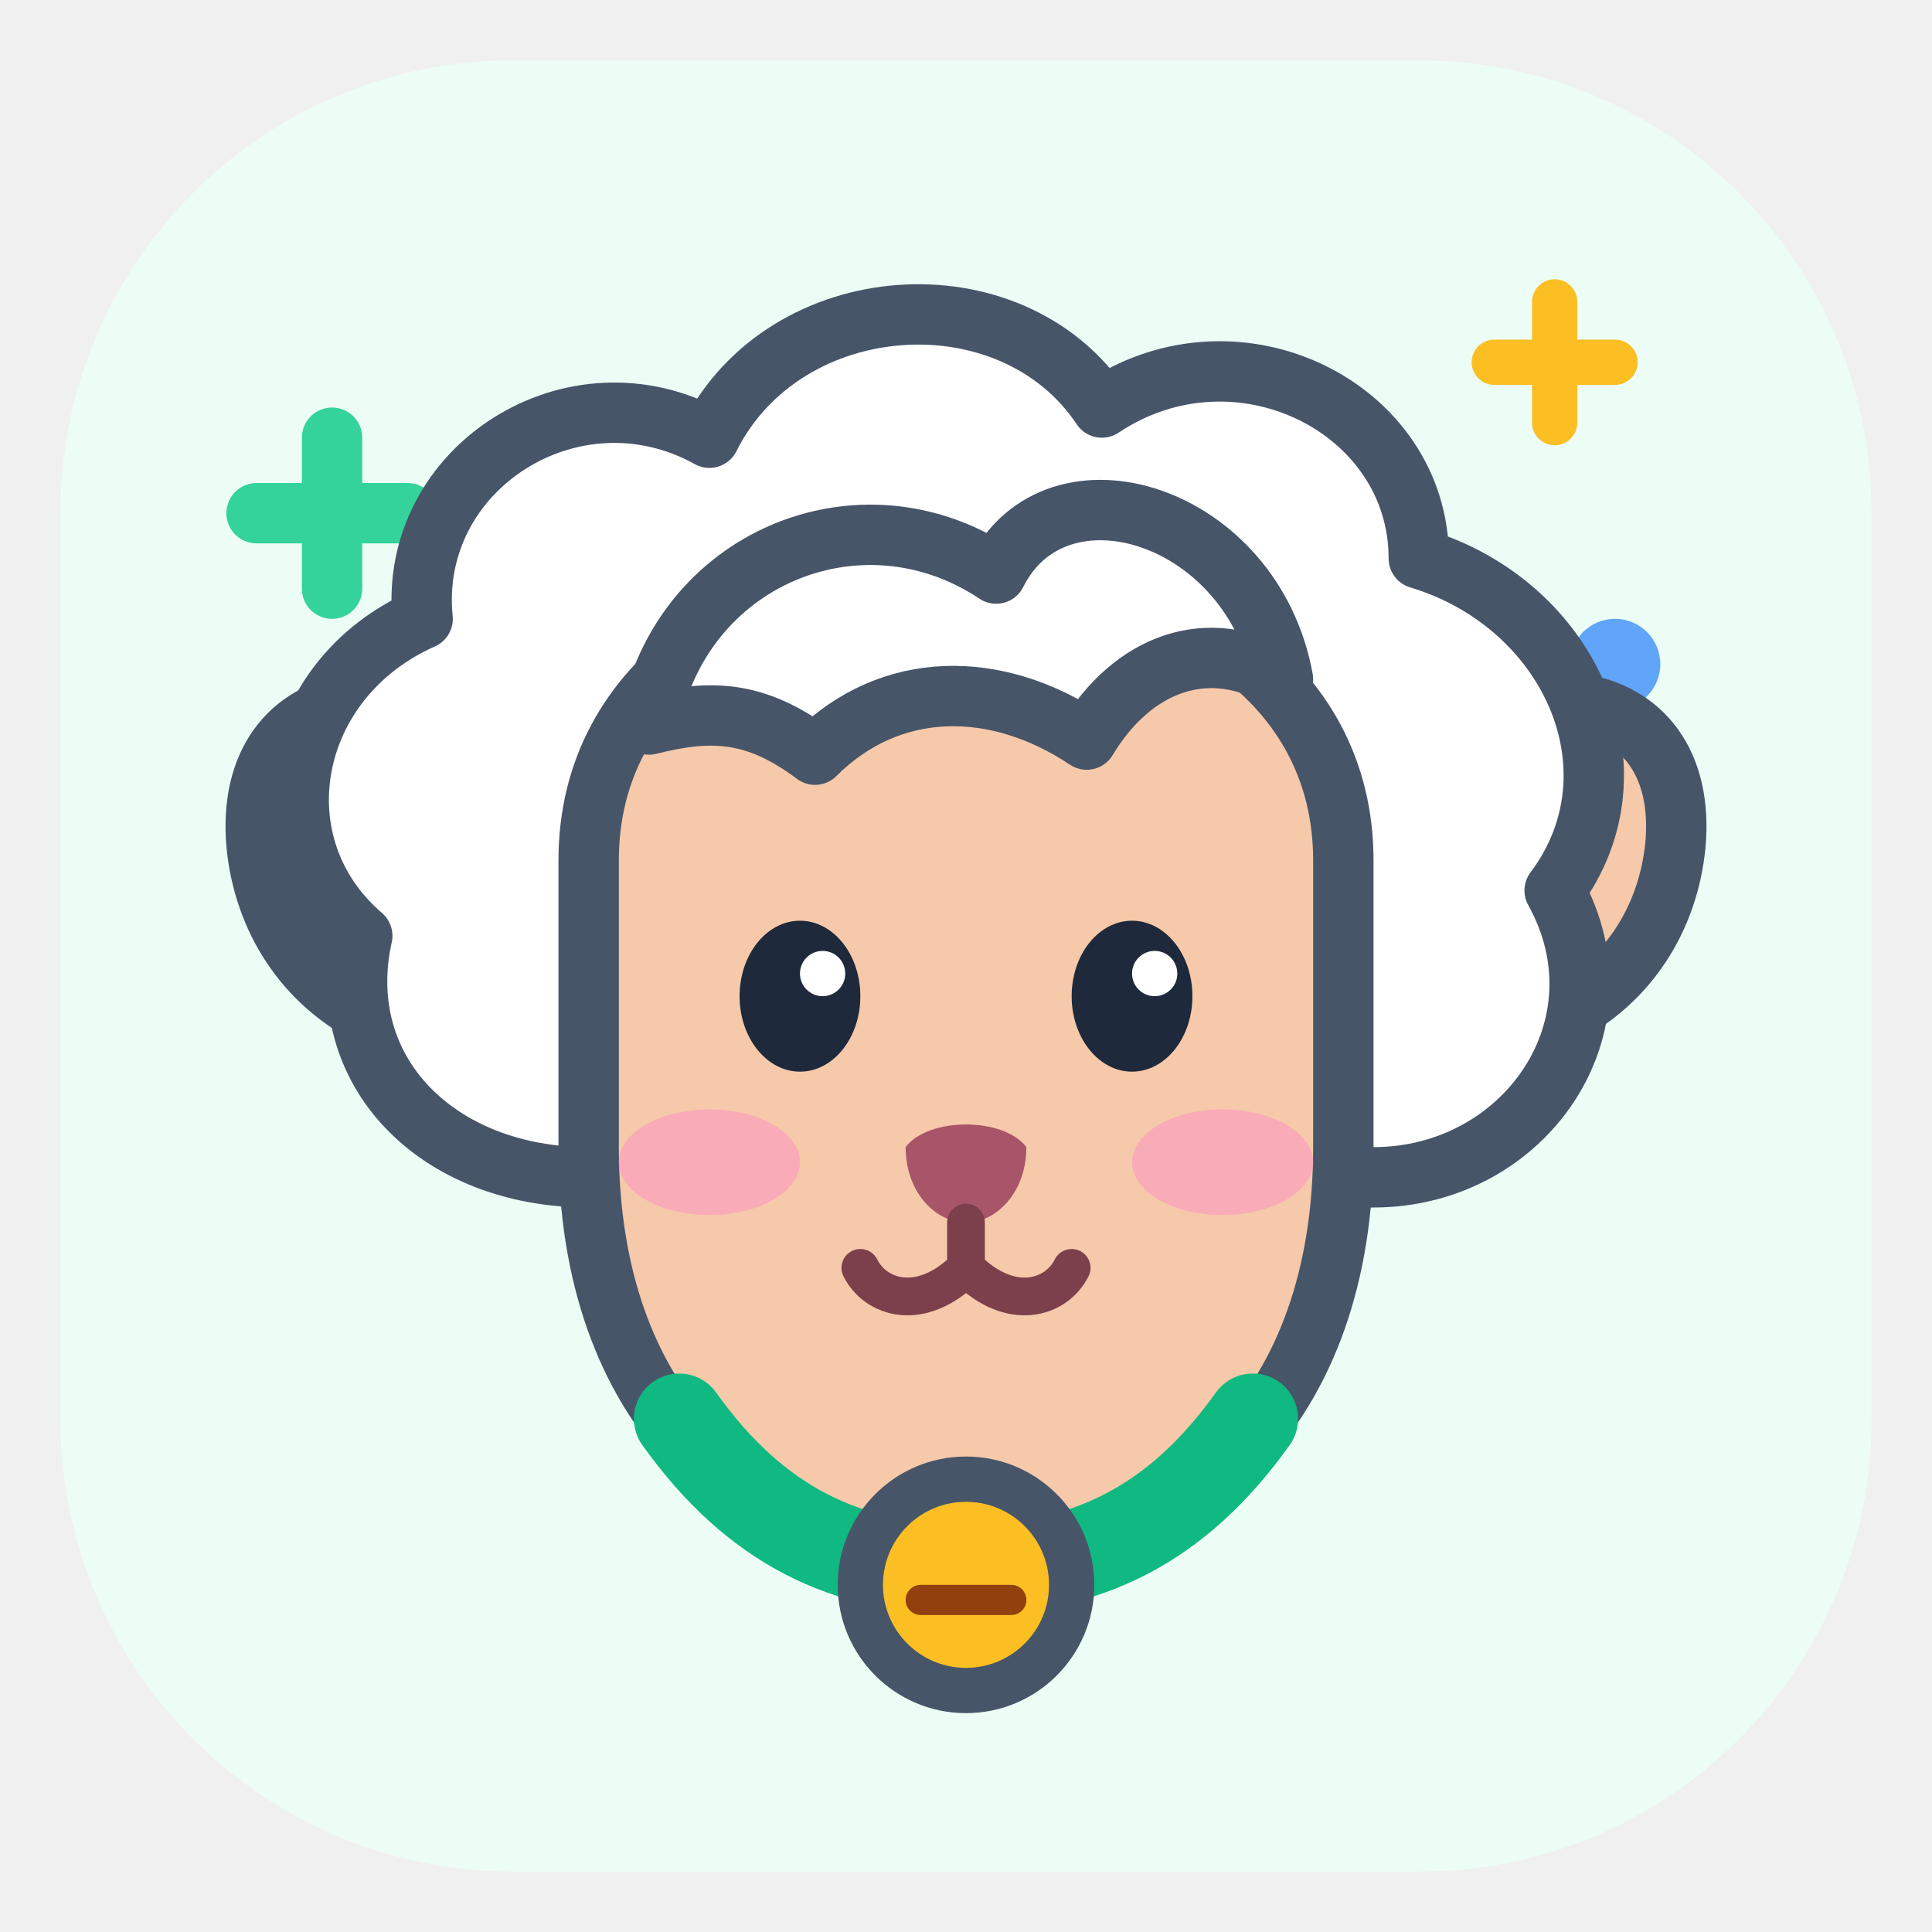
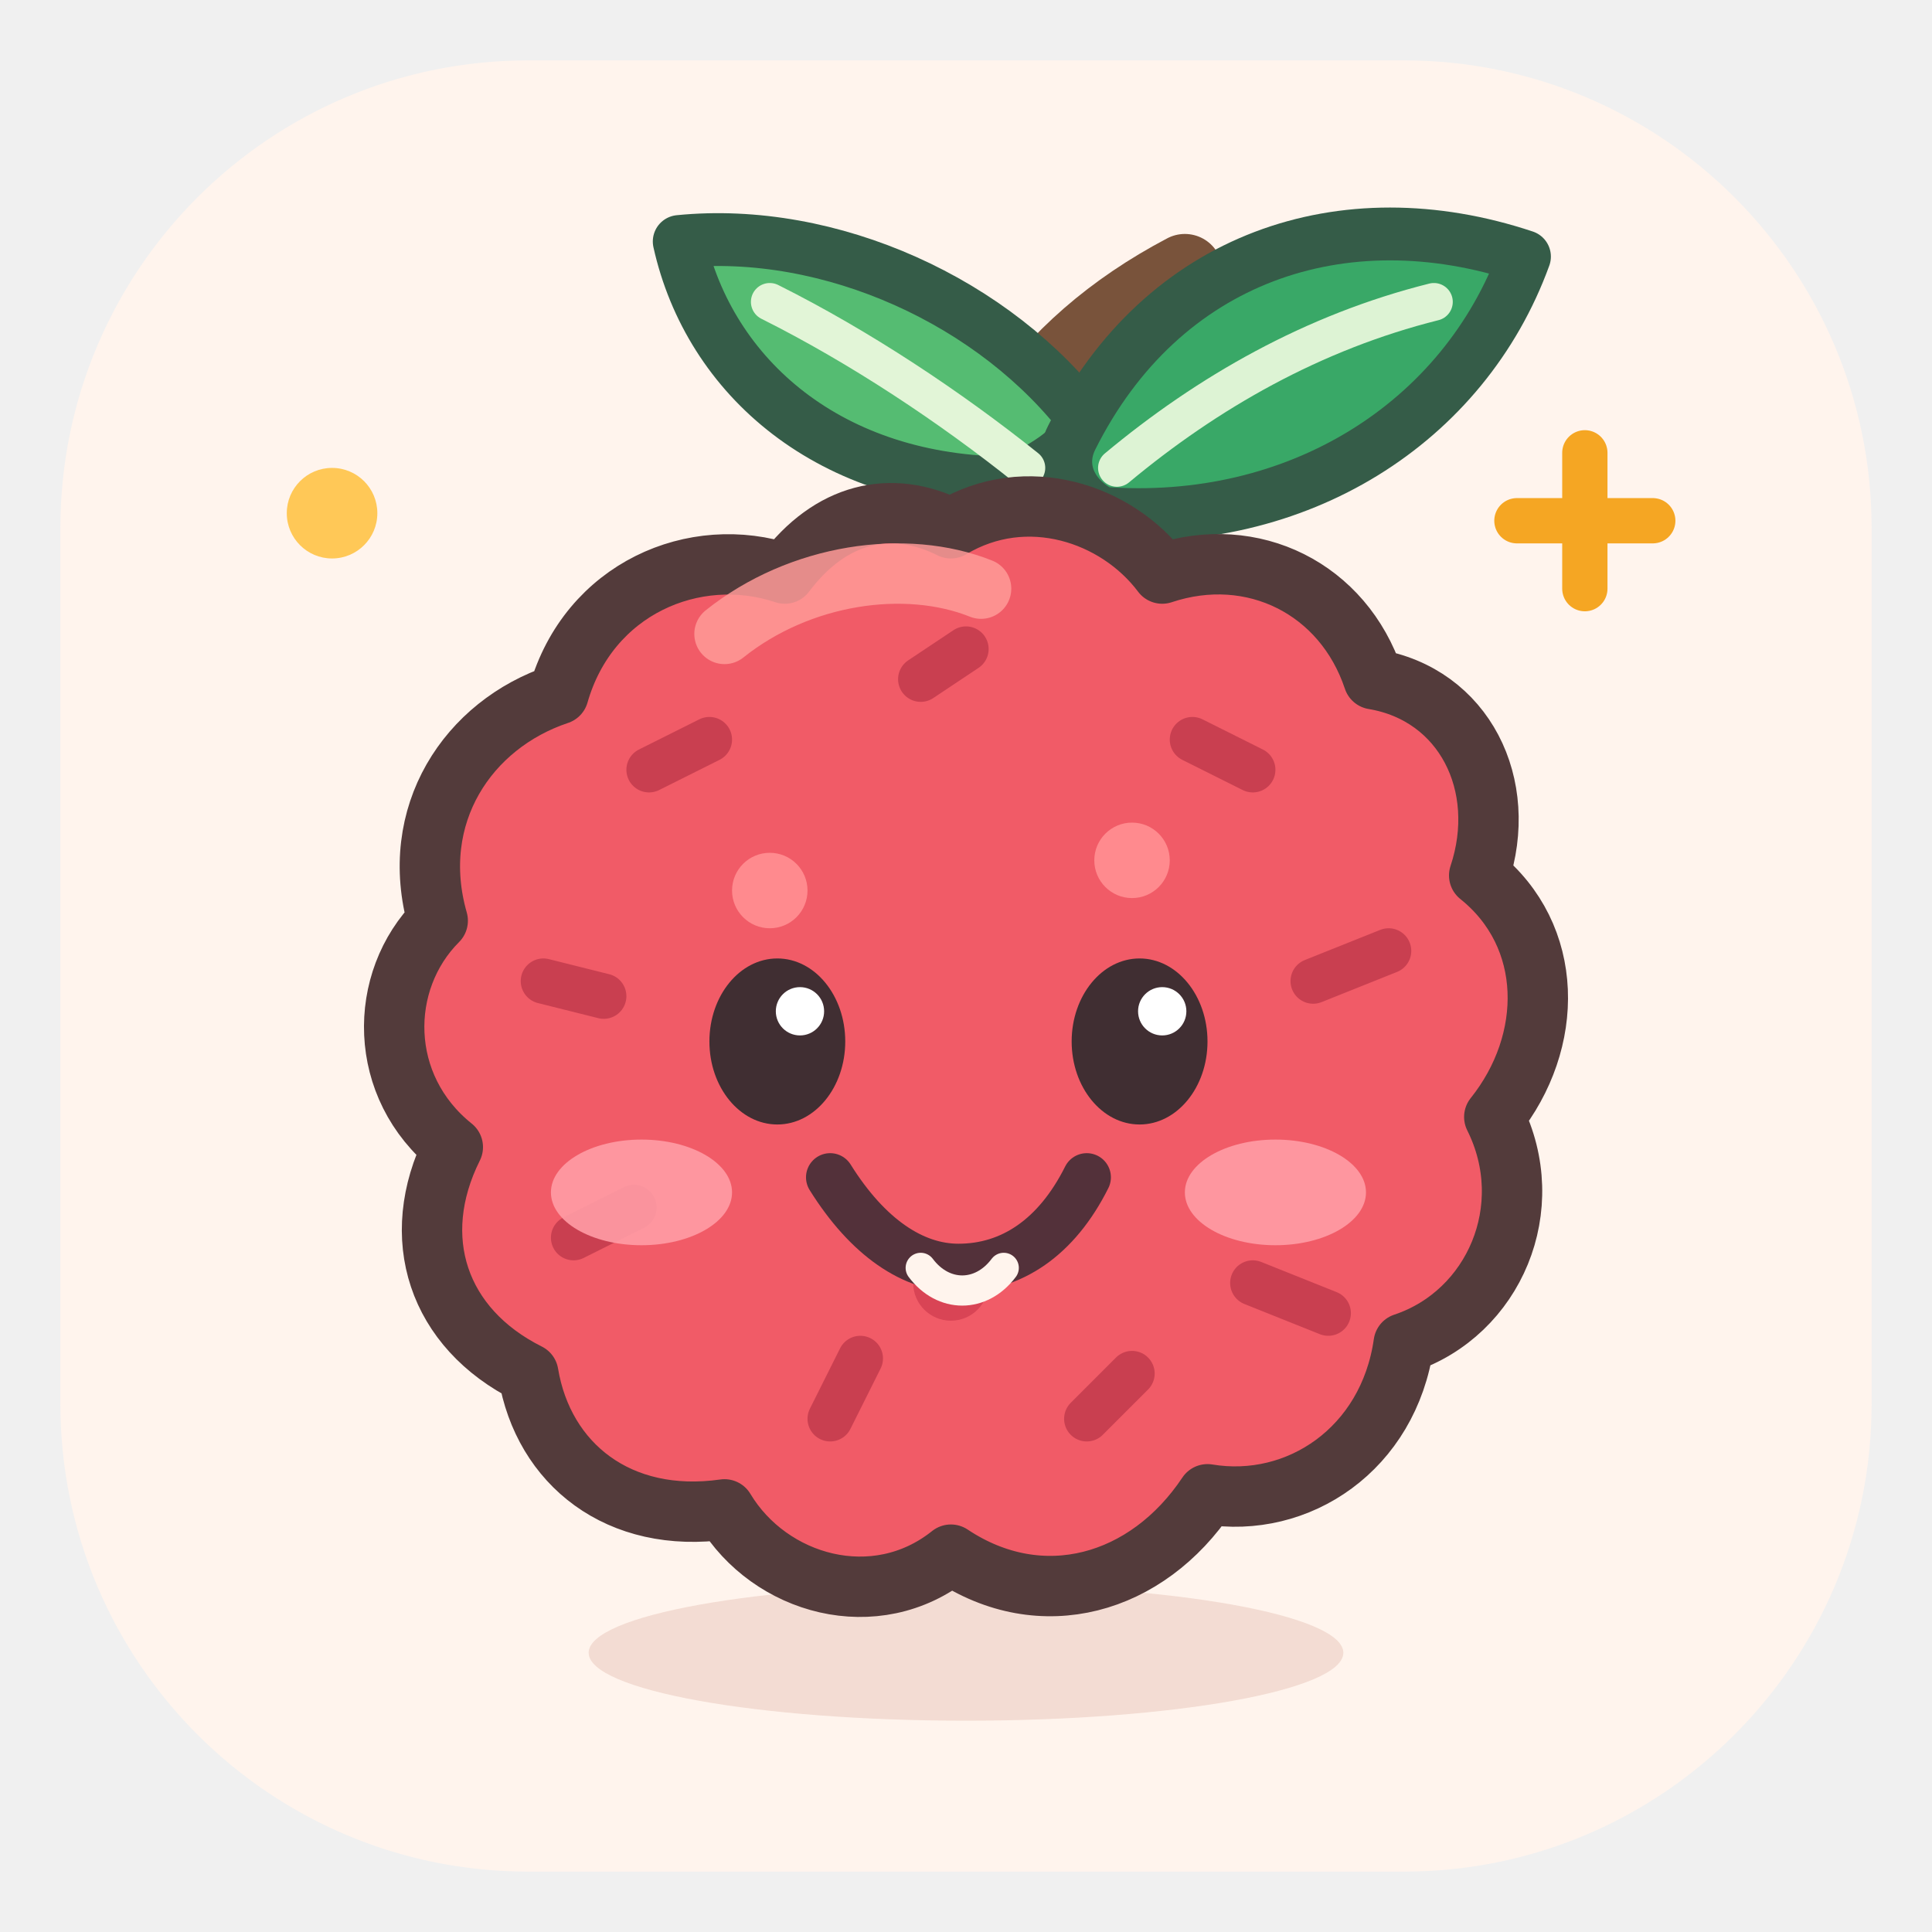
<svg xmlns="http://www.w3.org/2000/svg" width="128" height="128" viewBox="0 0 128 128" fill="none" role="img" aria-labelledby="title description">
-   <rect x="4" y="4" width="120" height="120" rx="30" fill="#ECFDF5" />
-   <path d="M22 29V39M17 34H27" stroke="#34D399" stroke-width="4" stroke-linecap="round" />
-   <path d="M103 20V28M99 24H107" stroke="#FBBF24" stroke-width="3" stroke-linecap="round" />
-   <circle cx="107" cy="44" r="3" fill="#60A5FA" />
-   <path d="M38 53C28 43 16 45 17 56C18 66 28 72 39 67" fill="#F5C9A9" stroke="#475569" stroke-width="4" stroke-linecap="round" stroke-linejoin="round" />
-   <path d="M90 53C100 43 112 45 111 56C110 66 100 72 89 67" fill="#F5C9A9" stroke="#475569" stroke-width="4" stroke-linecap="round" stroke-linejoin="round" />
-   <path d="M25 54C29 54 33 57 36 61" stroke="#F9A8B8" stroke-width="4" stroke-linecap="round" />
-   <path d="M103 54C99 54 95 57 92 61" stroke="#F9A8B8" stroke-width="4" stroke-linecap="round" />
-   <path d="M39 78C29 78 22 71 24 62C17 56 19 45 28 41C27 31 38 24 47 29C52 19 67 18 73 27C82 21 94 27 94 37C104 40 109 51 103 59C108 68 101 78 91 78H39Z" fill="white" stroke="#475569" stroke-width="4" stroke-linecap="round" stroke-linejoin="round" />
-   <path d="M39 57C39 45 50 38 64 38C78 38 89 45 89 57V76C89 93 79 103 64 103C49 103 39 93 39 76V57Z" fill="#F5C9A9" stroke="#475569" stroke-width="4" stroke-linejoin="round" />
-   <path d="M43 48C45 37 57 32 66 38C70 30 83 34 85 45C80 42 75 44 72 49C66 45 59 45 54 50C50 47 47 47 43 48Z" fill="white" stroke="#475569" stroke-width="4" stroke-linecap="round" stroke-linejoin="round" />
-   <ellipse cx="53" cy="66" rx="4" ry="5" fill="#1E293B" />
-   <ellipse cx="75" cy="66" rx="4" ry="5" fill="#1E293B" />
-   <circle cx="54.5" cy="64.5" r="1.5" fill="white" />
-   <circle cx="76.5" cy="64.5" r="1.5" fill="white" />
-   <ellipse cx="47" cy="77" rx="6" ry="3.5" fill="#F9A8B8" opacity="0.9" />
-   <ellipse cx="81" cy="77" rx="6" ry="3.5" fill="#F9A8B8" opacity="0.9" />
-   <path d="M60 76C61.5 74 66.5 74 68 76C68 79 66 81 64 81C62 81 60 79 60 76Z" fill="#A8556A" />
-   <path d="M64 81V84M64 84C61 87 58 86 57 84M64 84C67 87 70 86 71 84" stroke="#7C3F4C" stroke-width="2.5" stroke-linecap="round" />
-   <path d="M45 94C50 101 56 104 64 104C72 104 78 101 83 94" stroke="#10B981" stroke-width="6" stroke-linecap="round" />
-   <circle cx="64" cy="105" r="7" fill="#FBBF24" stroke="#475569" stroke-width="3" />
-   <path d="M61 106H67" stroke="#92400E" stroke-width="2" stroke-linecap="round" />
+   <rect x="4" y="4" width="120" height="120" rx="31" fill="#FFF4ED" />
+   <circle cx="22" cy="34" r="3" fill="#FFC857" />
+   <path d="M105 30V39M100.5 34.5H109.5" stroke="#F5A623" stroke-width="3" stroke-linecap="round" />
+   <path d="M62.5 42C63.5 31 69 23 78.5 18" stroke="#79533B" stroke-width="5" stroke-linecap="round" />
+   <path d="M67 32C55 32 47 25 45 16C55 15 66 20 72 28C71 30 69 31 67 32Z" fill="#55BC72" stroke="#355C48" stroke-width="3.5" stroke-linejoin="round" />
+   <path d="M71 29C77 17 89 13 101 17C97 28 86 35 73 34C71 33 70 31 71 29Z" fill="#39A867" stroke="#355C48" stroke-width="3.5" stroke-linejoin="round" />
+   <path d="M51 20C57 23 63 27 68 31" stroke="#E2F5D7" stroke-width="2.5" stroke-linecap="round" />
+   <path d="M95 20C87 22 80 26 74 31" stroke="#DDF3D4" stroke-width="2.5" stroke-linecap="round" />
+   <ellipse cx="64" cy="109.5" rx="25" ry="4.5" fill="#EDCFC4" opacity="0.65" />
+   <path d="M63 35C68 32 74 34 77 38C83 36 89 39 91 45C97 46 100 52 98 58C103 62 103 69 99 74C102 80 99 87 93 89C92 96 86 100 80 99C76 105 69 107 63 103C58 107 51 105 48 100C41 101 36 97 35 91C29 88 27 82 30 76C25 72 25 65 29 61C27 54 31 48 37 46C39 39 46 36 52 38C55 34 59 33 63 35Z" fill="#F15B67" stroke="#533B3B" stroke-width="4" stroke-linecap="round" stroke-linejoin="round" />
+   <path d="M43 51L47 49M61 45L64 43M79 49L83 51M36 65L40 66M87 65L92 63M38 82L42 80M83 85L88 87M55 94L57 90M72 94L75 91" stroke="#C93F50" stroke-width="3" stroke-linecap="round" />
+   <path d="M48 42C53 38 60 37 65 39" stroke="#FF9A98" stroke-width="4" stroke-linecap="round" opacity="0.85" />
+   <circle cx="51" cy="59" r="2.5" fill="#FF8A8E" />
+   <circle cx="75" cy="57" r="2.5" fill="#FF8A8E" />
+   <circle cx="63" cy="85" r="2.5" fill="#D94455" />
+   <ellipse cx="51.5" cy="69" rx="4.5" ry="5.5" fill="#402E32" />
+   <ellipse cx="75.5" cy="69" rx="4.5" ry="5.5" fill="#402E32" />
+   <circle cx="53" cy="67" r="1.6" fill="white" />
+   <circle cx="77" cy="67" r="1.6" fill="white" />
+   <ellipse cx="42.5" cy="79" rx="6" ry="3.5" fill="#FF9CA5" opacity="0.9" />
+   <ellipse cx="84.5" cy="79" rx="6" ry="3.5" fill="#FF9CA5" opacity="0.9" />
+   <path d="M55 78C57.5 82 60.5 84 63.5 84C67 84 70 82 72 78" stroke="#53313A" stroke-width="3.2" stroke-linecap="round" />
+   <path d="M61 84C62.5 86 65 86 66.5 84" stroke="#FFF4ED" stroke-width="2" stroke-linecap="round" />
</svg>
